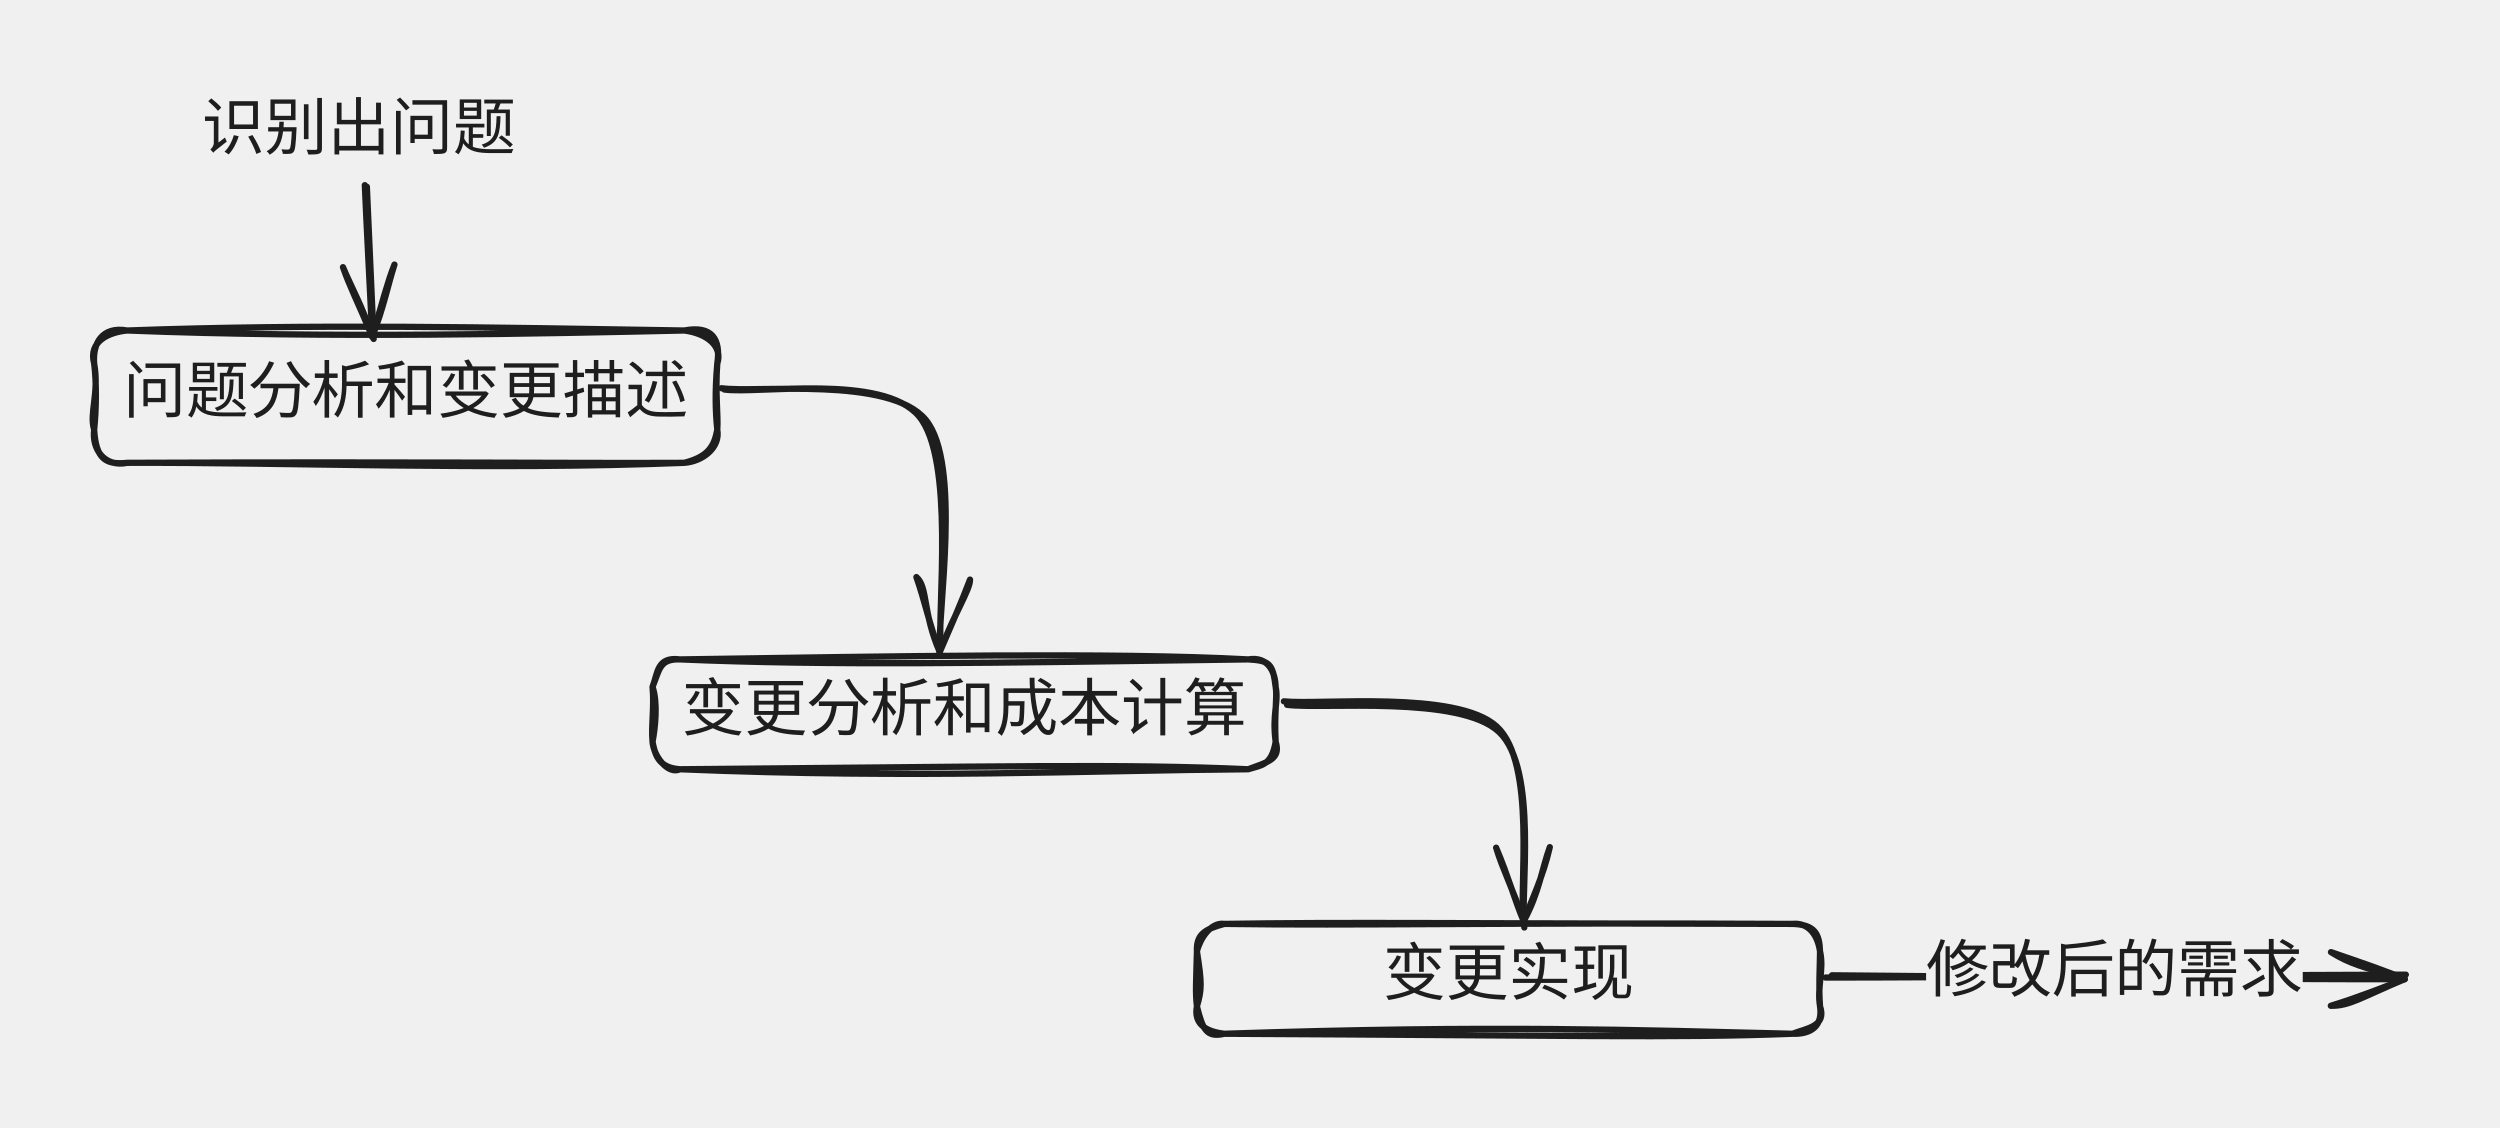
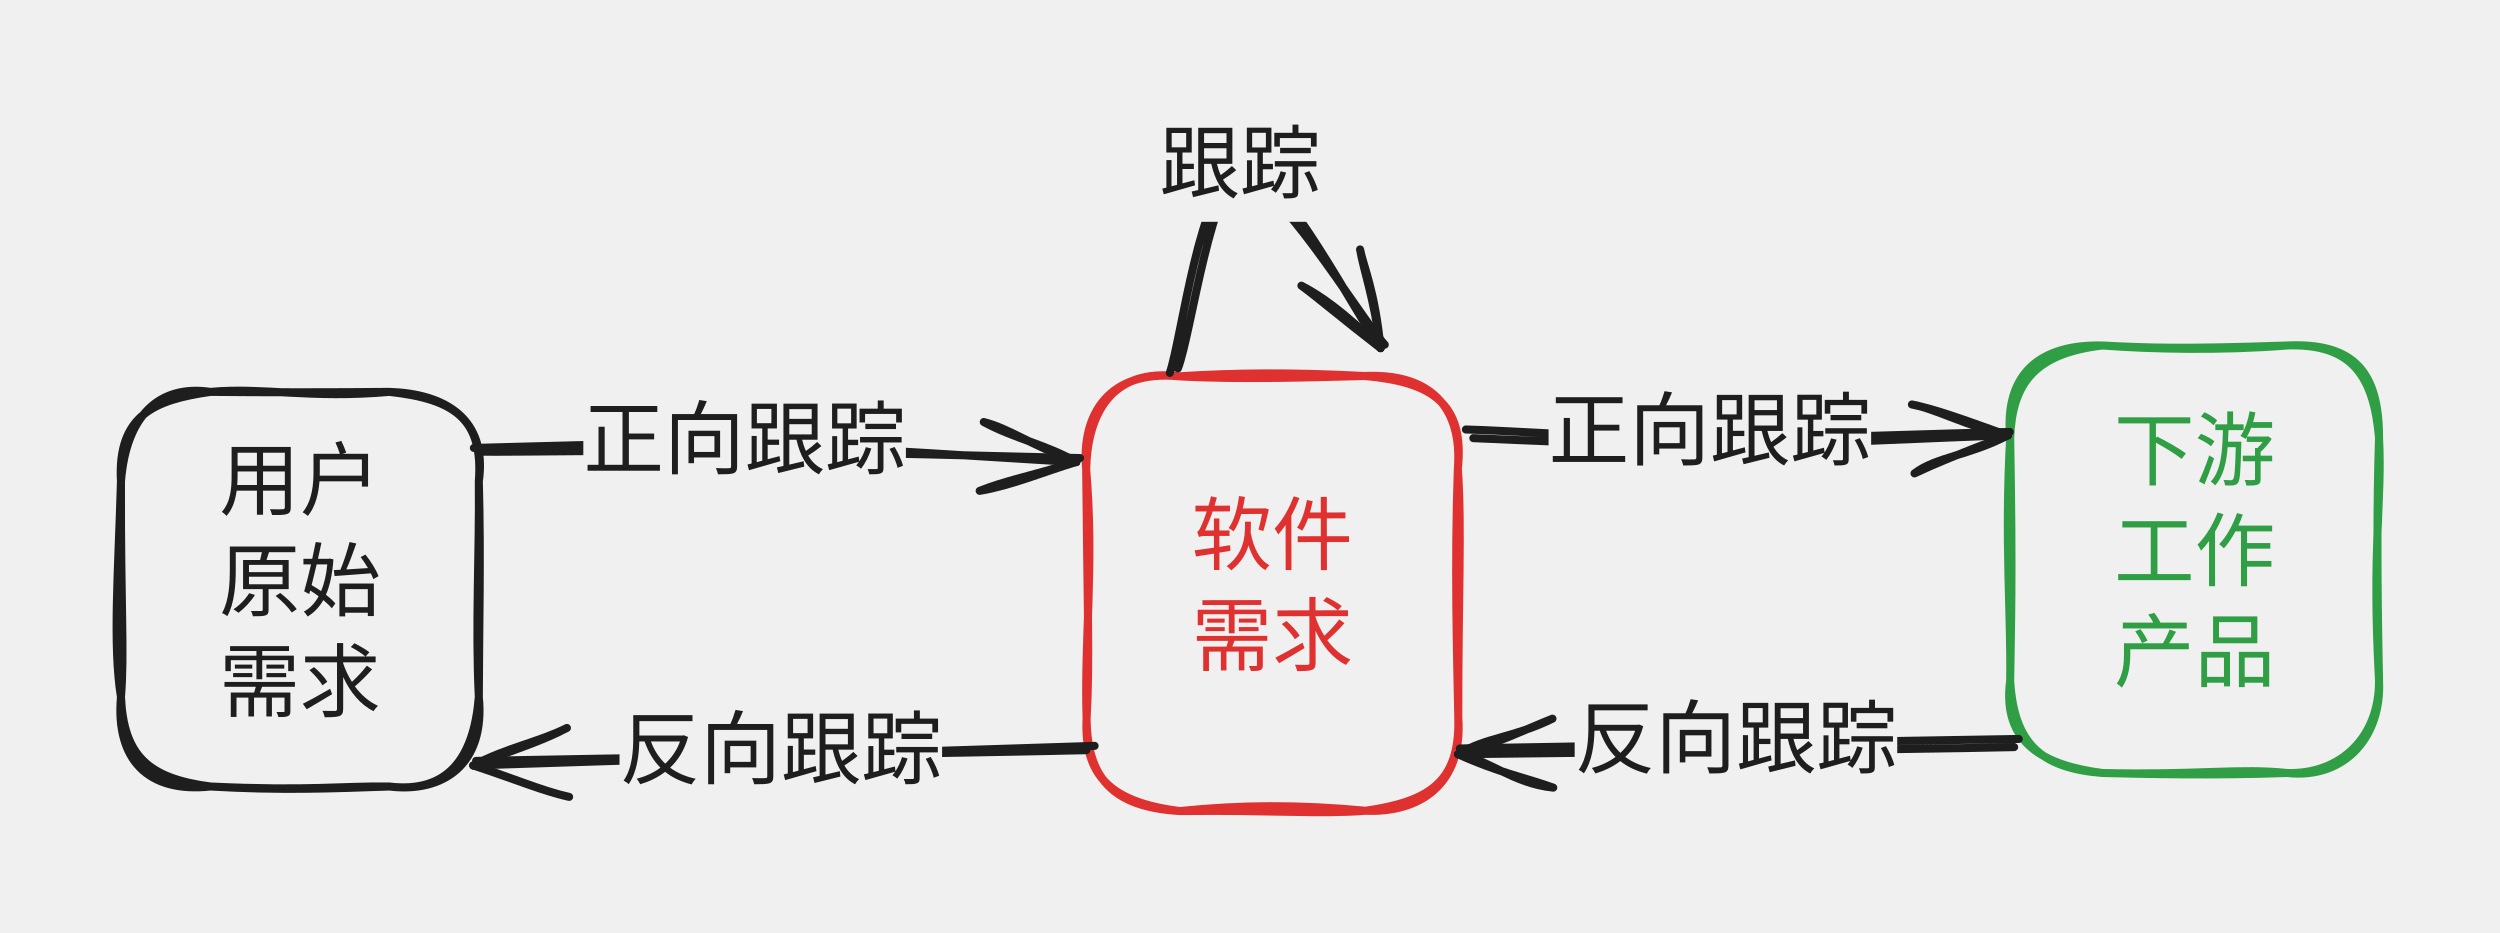
- <svg xmlns="http://www.w3.org/2000/svg" version="1.1" viewBox="0 0 796.48 359.348" width="1592.959" height="718.695">
+ <svg xmlns="http://www.w3.org/2000/svg" version="1.1" viewBox="0 0 620.01 231.189" width="1240.02" height="462.378">
  <defs>
    <style class="style-fonts">
-       @font-face { font-family: Xiaolai; src: url(https://esm.sh/@excalidraw/excalidraw@0.18.0/dist/prod/fonts/Xiaolai/Xiaolai-Regular-06c77b8c66e51ed6c63ccb502dd8b8af.woff2); }
-       @font-face { font-family: Xiaolai; src: url(https://esm.sh/@excalidraw/excalidraw@0.18.0/dist/prod/fonts/Xiaolai/Xiaolai-Regular-0facdf1ea213ba40261022f5d5ed4493.woff2); }
+       @font-face { font-family: Xiaolai; src: url(https://esm.sh/@excalidraw/excalidraw@0.18.0/dist/prod/fonts/Xiaolai/Xiaolai-Regular-87599f94b6cc129d505b375798d0d751.woff2); }
+       @font-face { font-family: Xiaolai; src: url(https://esm.sh/@excalidraw/excalidraw@0.18.0/dist/prod/fonts/Xiaolai/Xiaolai-Regular-353f33792a8f60dc69323ddf635a269e.woff2); }
      @font-face { font-family: Xiaolai; src: url(https://esm.sh/@excalidraw/excalidraw@0.18.0/dist/prod/fonts/Xiaolai/Xiaolai-Regular-f8ee5d36068a42b51d0e4a1116cfcec1.woff2); }
-       @font-face { font-family: Xiaolai; src: url(https://esm.sh/@excalidraw/excalidraw@0.18.0/dist/prod/fonts/Xiaolai/Xiaolai-Regular-79d494361ae093b69e74ee9dbe65bfd4.woff2); }
      @font-face { font-family: Xiaolai; src: url(https://esm.sh/@excalidraw/excalidraw@0.18.0/dist/prod/fonts/Xiaolai/Xiaolai-Regular-74e2263a91439c25b91d5132ce9f4d62.woff2); }
      @font-face { font-family: Xiaolai; src: url(https://esm.sh/@excalidraw/excalidraw@0.18.0/dist/prod/fonts/Xiaolai/Xiaolai-Regular-145aa02cdd91946e67dc934e1acffe75.woff2); }</style>
  </defs>
-   <rect x="0" y="0" width="796.48" height="359.348" fill="transparent" />
-   <g stroke-linecap="round" transform="translate(30 105.293) rotate(0 99.25977 21.08008)">
-     <path d="M10.54 0 C75.48 2.55, 143.79 0.97, 187.98 0 M10.54 0 C69.2 -2.13, 126.63 -1, 187.98 0 M187.98 0 C195.1 0.88, 200.36 4.98, 198.52 10.54 M187.98 0 C197 -1.7, 199.67 2.84, 198.52 10.54 M198.52 10.54 C197.76 19.38, 197.92 25.74, 198.52 31.62 M198.52 10.54 C197.82 19.72, 198.86 27.23, 198.52 31.62 M198.52 31.62 C199.56 37.34, 193.78 41.78, 187.98 42.16 M198.52 31.62 C197.54 36.82, 195.75 40.18, 187.98 42.16 M187.98 42.16 C126.43 44.6, 59.91 41.95, 10.54 42.16 M187.98 42.16 C148.6 42.34, 107.73 41.78, 10.54 42.16 M10.54 42.16 C3.14 43.67, -0.79 37.64, 0 31.62 M10.54 42.16 C3.63 42.87, 0.56 40.93, 0 31.62 M0 31.62 C-1.65 26.49, 1.67 20.03, 0 10.54 M0 31.62 C0.72 24.62, 0.74 16.45, 0 10.54 M0 10.54 C-1.95 3.39, 4.83 0.52, 10.54 0 M0 10.54 C-0.53 4.24, 2.41 -1.45, 10.54 0" stroke="#1e1e1e" stroke-width="2" fill="none" />
+   <rect x="0" y="0" width="620.01" height="231.189" fill="transparent" />
+   <g stroke-linecap="round" transform="translate(30 97.1881) rotate(0 44.375 48.93555)">
+     <path d="M22.19 0 C35.47 -1.2, 46.75 1.74, 66.56 0 M22.19 0 C36.36 0.14, 53.06 0.13, 66.56 0 M66.56 0 C83.04 1.79, 89.89 6.93, 88.75 22.19 M66.56 0 C80.38 0.43, 90.94 6.67, 88.75 22.19 M88.75 22.19 C89.27 41.02, 88.79 58.69, 88.75 75.68 M88.75 22.19 C88.94 39.52, 87.88 57.9, 88.75 75.68 M88.75 75.68 C87.5 90.97, 80.96 99.58, 66.56 97.87 M88.75 75.68 C90.39 92.47, 79.87 99.49, 66.56 97.87 M66.56 97.87 C51.81 98.38, 39.46 98.87, 22.19 97.87 M66.56 97.87 C55.34 97.68, 46.47 99.01, 22.19 97.87 M22.19 97.87 C6.53 99.54, -1.35 91.07, 0 75.68 M22.19 97.87 C6.68 95.84, 0.68 90.19, 0 75.68 M0 75.68 C-2.07 62.78, -0.65 44.72, 0 22.19 M0 75.68 C0.89 64.5, -0.09 53.86, 0 22.19 M0 22.19 C-0.92 5.67, 8.43 1.98, 22.19 0 M0 22.19 C1.29 5.86, 9.5 -1.88, 22.19 0" stroke="#1e1e1e" stroke-width="2" fill="none" />
  </g>
-   <g transform="translate(39.25977 113.873) rotate(0 90 12.5)">
-     <text x="90" y="17.62" font-family="Excalifont, Xiaolai, Segoe UI Emoji" font-size="20px" fill="#1e1e1e" text-anchor="middle" style="white-space: pre;" direction="ltr" dominant-baseline="alphabetic">问题分析和变更描述</text>
+   <g transform="translate(54.375 108.6236) rotate(0 20 37.5)">
+     <text x="20" y="17.62" font-family="Excalifont, Xiaolai, Segoe UI Emoji" font-size="20px" fill="#1e1e1e" text-anchor="middle" style="white-space: pre;" direction="ltr" dominant-baseline="alphabetic">用户</text>
+     <text x="20" y="42.62" font-family="Excalifont, Xiaolai, Segoe UI Emoji" font-size="20px" fill="#1e1e1e" text-anchor="middle" style="white-space: pre;" direction="ltr" dominant-baseline="alphabetic">原始</text>
+     <text x="20" y="67.62" font-family="Excalifont, Xiaolai, Segoe UI Emoji" font-size="20px" fill="#1e1e1e" text-anchor="middle" style="white-space: pre;" direction="ltr" dominant-baseline="alphabetic">需求</text>
  </g>
-   <g stroke-linecap="round" transform="translate(207.8926 210.0801) rotate(0 99.25977 17.5)">
-     <path d="M8.75 0 C76.35 -1, 146.8 -2.32, 189.77 0 M8.75 0 C56.6 2.04, 106.83 1.16, 189.77 0 M189.77 0 C196.44 0.41, 197.6 1.11, 198.52 8.75 M189.77 0 C196.33 -1.11, 198.4 4.27, 198.52 8.75 M198.52 8.75 C199.56 13.96, 197.33 17.09, 198.52 26.25 M198.52 8.75 C199.1 12.1, 198.03 16.89, 198.52 26.25 M198.52 26.25 C197.2 34, 193.82 33.69, 189.77 35 M198.52 26.25 C200.32 31.91, 195.77 32.73, 189.77 35 M189.77 35 C138.83 35.36, 84.44 38.12, 8.75 35 M189.77 35 C149.75 33.19, 111.24 34.18, 8.75 35 M8.75 35 C4.87 36.86, 0.3 30.67, 0 26.25 M8.75 35 C1.64 34.52, 0.8 30.14, 0 26.25 M0 26.25 C0.87 21.87, 1.72 13.65, 0 8.75 M0 26.25 C-0.48 20.83, 0.6 15.6, 0 8.75 M0 8.75 C1.74 4.21, 1.38 -0.96, 8.75 0 M0 8.75 C2.26 3.27, 2.16 -0.21, 8.75 0" stroke="#1e1e1e" stroke-width="2" fill="none" />
+   <g stroke-linecap="round" transform="translate(269.4277 93.28966) rotate(359.9014 46.08789 53.91016)">
+     <path d="M23.04 0 C38.09 0.9, 57.28 0.26, 69.13 0 M23.04 0 C37.24 -0.86, 50.76 -0.98, 69.13 0 M69.13 0 C85.83 1.5, 93.92 6.82, 92.18 23.04 M69.13 0 C85.43 -0.74, 93.38 7.8, 92.18 23.04 M92.18 23.04 C93.17 37.59, 92.19 55.28, 92.18 84.78 M92.18 23.04 C91.29 46.74, 91.91 69.18, 92.18 84.78 M92.18 84.78 C93.35 101.3, 82.64 108.41, 69.13 107.82 M92.18 84.78 C92.61 100.77, 84.93 105.57, 69.13 107.82 M69.13 107.82 C52.64 106.23, 38.17 106.28, 23.04 107.82 M69.13 107.82 C57.72 108.7, 46.03 107.58, 23.04 107.82 M23.04 107.82 C8.01 106.83, 0.09 101.12, 0 84.78 M23.04 107.82 C5.52 105.54, -0.69 98.73, 0 84.78 M0 84.78 C-0.6 65.06, 2 47, 0 23.04 M0 84.78 C0.83 70.63, 0.24 56.76, 0 23.04 M0 23.04 C-1.25 9.11, 5.94 -1.7, 23.04 0 M0 23.04 C0.32 9.49, 6.19 -2.17, 23.04 0" stroke="#e03131" stroke-width="2" fill="none" />
  </g>
-   <g transform="translate(217.1523 215.0801) rotate(0 90 12.5)">
-     <text x="90" y="17.62" font-family="Excalifont, Xiaolai, Segoe UI Emoji" font-size="20px" fill="#1e1e1e" text-anchor="middle" style="white-space: pre;" direction="ltr" dominant-baseline="alphabetic">变更分析和成本计算</text>
+   <g transform="translate(295.5156 122.1998) rotate(359.9014 20 25)">
+     <text x="20" y="17.62" font-family="Excalifont, Xiaolai, Segoe UI Emoji" font-size="20px" fill="#e03131" text-anchor="middle" style="white-space: pre;" direction="ltr" dominant-baseline="alphabetic">软件</text>
+     <text x="20" y="42.62" font-family="Excalifont, Xiaolai, Segoe UI Emoji" font-size="20px" fill="#e03131" text-anchor="middle" style="white-space: pre;" direction="ltr" dominant-baseline="alphabetic">需求</text>
  </g>
-   <g stroke-linecap="round" transform="translate(381.3262 294.3477) rotate(0 99.25977 17.5)">
-     <path d="M8.75 0 C50.3 0.61, 95.96 -0.47, 189.77 0 M8.75 0 C45.48 -0.6, 83.34 -0.14, 189.77 0 M189.77 0 C193.71 -0.45, 197.52 2.08, 198.52 8.75 M189.77 0 C196.78 0.22, 198.35 3.06, 198.52 8.75 M198.52 8.75 C199.87 14.62, 197.49 20.09, 198.52 26.25 M198.52 8.75 C198.49 13.65, 198.05 20.23, 198.52 26.25 M198.52 26.25 C199.45 32.55, 195.68 35.2, 189.77 35 M198.52 26.25 C200.68 32.68, 194.23 33.26, 189.77 35 M189.77 35 C141.44 33.84, 94.12 32.14, 8.75 35 M189.77 35 C152.8 36.45, 117.45 35.51, 8.75 35 M8.75 35 C3.1 36.31, 1.86 33.75, 0 26.25 M8.75 35 C2.4 34.29, -1.01 31.56, 0 26.25 M0 26.25 C1.57 21.02, 1.6 18.84, 0 8.75 M0 26.25 C-0.52 21.84, -0.24 18.46, 0 8.75 M0 8.75 C-0.23 3.31, 2.53 1.66, 8.75 0 M0 8.75 C1.01 4.63, 4.5 -0.66, 8.75 0" stroke="#1e1e1e" stroke-width="2" fill="none" />
+   <g stroke-linecap="round" transform="translate(498.5293 85.68419) rotate(0 45.74023 53.00977)">
+     <path d="M22.87 0 C34.83 0.91, 52.42 1.3, 68.61 0 M22.87 0 C33.82 0.57, 42.69 0.9, 68.61 0 M68.61 0 C85.3 -0.79, 91.5 6.57, 91.48 22.87 M68.61 0 C84.87 -0.59, 90.13 7.66, 91.48 22.87 M91.48 22.87 C92.3 38.76, 89.65 49.49, 91.48 83.15 M91.48 22.87 C90.96 39.11, 90.95 57.13, 91.48 83.15 M91.48 83.15 C92.17 96.75, 83.28 107.64, 68.61 106.02 M91.48 83.15 C91.56 97.27, 81.78 106.47, 68.61 106.02 M68.61 106.02 C56.92 104.77, 46.42 106.58, 22.87 106.02 M68.61 106.02 C50.3 106.68, 33.5 106.27, 22.87 106.02 M22.87 106.02 C7.46 104.78, 0.94 98.6, 0 83.15 M22.87 106.02 C8.52 104.17, -2.06 98.69, 0 83.15 M0 83.15 C0.27 66.8, -1.43 48.75, 0 22.87 M0 83.15 C0.17 70.07, 0.64 58.35, 0 22.87 M0 22.87 C-1.48 6.68, 7.66 -0.34, 22.87 0 M0 22.87 C0.5 9.61, 5.89 1.99, 22.87 0" stroke="#2f9e44" stroke-width="2" fill="none" />
  </g>
-   <g transform="translate(440.5859 299.3477) rotate(0 40 12.5)">
-     <text x="40" y="17.62" font-family="Excalifont, Xiaolai, Segoe UI Emoji" font-size="20px" fill="#1e1e1e" text-anchor="middle" style="white-space: pre;" direction="ltr" dominant-baseline="alphabetic">变更实现</text>
+   <g transform="translate(524.2695 101.194) rotate(0 20 37.5)">
+     <text x="20" y="17.62" font-family="Excalifont, Xiaolai, Segoe UI Emoji" font-size="20px" fill="#2f9e44" text-anchor="middle" style="white-space: pre;" direction="ltr" dominant-baseline="alphabetic">下游</text>
+     <text x="20" y="42.62" font-family="Excalifont, Xiaolai, Segoe UI Emoji" font-size="20px" fill="#2f9e44" text-anchor="middle" style="white-space: pre;" direction="ltr" dominant-baseline="alphabetic">工作</text>
+     <text x="20" y="67.62" font-family="Excalifont, Xiaolai, Segoe UI Emoji" font-size="20px" fill="#2f9e44" text-anchor="middle" style="white-space: pre;" direction="ltr" dominant-baseline="alphabetic">产品</text>
  </g>
-   <g stroke-linecap="round">
-     <g transform="translate(116.8398 59.56641) rotate(0 1.117188 23.98828)">
-       <path d="M0.04 -0.06 C0.4 7.96, 1.86 40.45, 2.2 48.42 M-0.61 -0.57 C-0.32 7.28, 1.37 39.54, 1.76 47.68" stroke="#1e1e1e" stroke-width="2" fill="none" />
+   <g mask="url(#mask-UqiOanEDKL4ymzCvjmnei)" stroke-linecap="round">
+     <g transform="translate(118.8031 111.8408) rotate(0 74.66895 0.7349729)">
+       <path d="M0.12 0.19 C11.16 0.27, 41.64 -0.27, 66.47 -0.01 C91.29 0.25, 135.05 1.48, 149.04 1.76 M-1.28 -0.75 C9.65 -0.95, 40.93 -2.24, 65.83 -1.65 C90.73 -1.07, 134.49 2.08, 148.12 2.75" stroke="#1e1e1e" stroke-width="2" fill="none" />
    </g>
-     <g transform="translate(116.8398 59.56641) rotate(0 1.117188 23.98828)">
-       <path d="M-7.57 25.55 C-4.83 32.13, -1.11 38.61, 1.76 47.68 M-7.57 25.55 C-5.62 31.3, -2.76 36.91, 1.76 47.68" stroke="#1e1e1e" stroke-width="2" fill="none" />
+     <g transform="translate(118.8031 111.8408) rotate(0 74.66895 0.7349729)">
+       <path d="M124.16 9.89 C132.04 8.62, 140.77 4.88, 148.12 2.75 M124.16 9.89 C130.65 7.33, 135.16 6.64, 148.12 2.75" stroke="#1e1e1e" stroke-width="2" fill="none" />
    </g>
-     <g transform="translate(116.8398 59.56641) rotate(0 1.117188 23.98828)">
-       <path d="M8.83 24.73 C6.65 31.57, 5.44 38.28, 1.76 47.68 M8.83 24.73 C6.5 30.63, 5.09 36.45, 1.76 47.68" stroke="#1e1e1e" stroke-width="2" fill="none" />
+     <g transform="translate(118.8031 111.8408) rotate(0 74.66895 0.7349729)">
+       <path d="M125.17 -7.18 C132.67 -3.08, 141.08 -1.46, 148.12 2.75 M125.17 -7.18 C131.57 -5.52, 135.83 -1.99, 148.12 2.75" stroke="#1e1e1e" stroke-width="2" fill="none" />
    </g>
  </g>
-   <mask />
-   <g transform="translate(64.30469 30) rotate(0 50 12.5)">
-     <text x="0" y="17.62" font-family="Excalifont, Xiaolai, Segoe UI Emoji" font-size="20px" fill="#1e1e1e" text-anchor="start" style="white-space: pre;" direction="ltr" dominant-baseline="alphabetic">识别出问题</text>
+   <mask id="mask-UqiOanEDKL4ymzCvjmnei">
+     <rect x="0" y="0" fill="#fff" width="368.141" height="215.147" />
+     <rect x="144.668" y="98.422" fill="#000" width="80" height="25" opacity="1" />
+   </mask>
+   <g transform="translate(144.668 98.42248) rotate(0 48.01343 13.88964)">
+     <text x="40" y="17.62" font-family="Excalifont, Xiaolai, Segoe UI Emoji" font-size="20px" fill="#1e1e1e" text-anchor="middle" style="white-space: pre;" direction="ltr" dominant-baseline="alphabetic">正向跟踪</text>
  </g>
-   <g stroke-linecap="round">
-     <g transform="translate(229.7695 122.9023) rotate(0 34.5293 41.65039)">
-       <path d="M1.01 1.2 C11.68 2.7, 51.51 -4, 63 9.71 C74.48 23.41, 68.87 71.14, 69.94 83.43 M0.07 0.78 C11.2 2.35, 53.56 -3.18, 65.15 10.83 C76.74 24.83, 68.85 72.52, 69.63 84.82" stroke="#1e1e1e" stroke-width="2" fill="none" />
+   <g mask="url(#mask-orivWwCzbYTWPKCdP49qq)" stroke-linecap="round">
+     <g transform="translate(290.4618 92.59142) rotate(0 26.74745 -25.04571)">
+       <path d="M-0.35 -0.11 C2.5 -8.17, 7.32 -47.99, 16.21 -49.16 C25.1 -50.33, 46.57 -14.18, 52.96 -7.11 M1.66 -1.22 C4.97 -9.53, 10.09 -49.95, 18.47 -50.79 C26.84 -51.63, 46.38 -13.74, 51.92 -6.25" stroke="#1e1e1e" stroke-width="2" fill="none" />
    </g>
-     <g transform="translate(229.7695 122.9023) rotate(0 34.5293 41.65039)">
-       <path d="M62.19 60.95 C65.9 64.15, 64.15 72.42, 69.63 84.82 M62.19 60.95 C64.8 68.38, 66.52 76.66, 69.63 84.82" stroke="#1e1e1e" stroke-width="2" fill="none" />
+     <g transform="translate(290.4618 92.59142) rotate(0 26.74745 -25.04571)">
+       <path d="M32.29 -21.74 C36.43 -19.62, 42.6 -15.57, 51.92 -6.25 M32.29 -21.74 C36.32 -18.81, 42.31 -13.65, 51.92 -6.25" stroke="#1e1e1e" stroke-width="2" fill="none" />
    </g>
-     <g transform="translate(229.7695 122.9023) rotate(0 34.5293 41.65039)">
-       <path d="M79.27 61.75 C79.38 64.92, 74.03 73.02, 69.63 84.82 M79.27 61.75 C76.57 68.95, 72.98 76.98, 69.63 84.82" stroke="#1e1e1e" stroke-width="2" fill="none" />
+     <g transform="translate(290.4618 92.59142) rotate(0 26.74745 -25.04571)">
+       <path d="M46.84 -30.73 C47.63 -26.63, 50.52 -20.55, 51.92 -6.25 M46.84 -30.73 C47.64 -25.82, 50.32 -18.61, 51.92 -6.25" stroke="#1e1e1e" stroke-width="2" fill="none" />
    </g>
  </g>
-   <mask />
-   <g stroke-linecap="round">
-     <g transform="translate(409.2148 224.6836) rotate(0 37.66797 35.10547)">
-       <path d="M0.84 -0.13 C12.3 1.37, 55.77 -3.31, 68.37 8.51 C80.96 20.34, 75.08 60.44, 76.42 70.81 M-0.18 -1.24 C11.19 -0.04, 54.89 -4.9, 67.62 6.77 C80.35 18.44, 74.63 58.5, 76.22 68.79" stroke="#1e1e1e" stroke-width="2" fill="none" />
+   <mask id="mask-orivWwCzbYTWPKCdP49qq">
+     <rect x="0" y="0" fill="#fff" width="443.957" height="242.683" />
+     <rect x="287.537" y="30" fill="#000" width="40" height="25" opacity="1" />
+   </mask>
+   <g transform="translate(287.5369 30) rotate(0 29.23001 37.13144)">
+     <text x="20" y="17.62" font-family="Excalifont, Xiaolai, Segoe UI Emoji" font-size="20px" fill="#1e1e1e" text-anchor="middle" style="white-space: pre;" direction="ltr" dominant-baseline="alphabetic">跟踪</text>
+   </g>
+   <g mask="url(#mask-wfYemS9Tpalj0JjcIwhua)" stroke-linecap="round">
+     <g transform="translate(364.2245 107.3953) rotate(0 66.82519 0.6698286)">
+       <path d="M-0.68 -0.88 C9.17 -0.67, 36.47 1.32, 58.95 1.42 C81.44 1.52, 121.76 -0.08, 134.21 -0.27 M1.17 1.27 C11.4 1.68, 39.11 3.12, 61.21 3 C83.3 2.88, 121.62 0.88, 133.73 0.58" stroke="#1e1e1e" stroke-width="2" fill="none" />
    </g>
-     <g transform="translate(409.2148 224.6836) rotate(0 37.66797 35.10547)">
-       <path d="M67.44 45.38 C69.48 52.24, 73.26 59.68, 76.22 68.79 M67.44 45.38 C71.35 54.53, 73.46 62.43, 76.22 68.79" stroke="#1e1e1e" stroke-width="2" fill="none" />
+     <g transform="translate(364.2245 107.3953) rotate(0 66.82519 0.6698286)">
+       <path d="M110.58 10.01 C115.8 5.96, 124.1 5.61, 133.73 0.58 M110.58 10.01 C116.2 7.37, 121.17 5.34, 133.73 0.58" stroke="#1e1e1e" stroke-width="2" fill="none" />
    </g>
-     <g transform="translate(409.2148 224.6836) rotate(0 37.66797 35.10547)">
-       <path d="M84.54 45.21 C81.99 52.24, 81.18 59.72, 76.22 68.79 M84.54 45.21 C82.46 54.5, 78.59 62.46, 76.22 68.79" stroke="#1e1e1e" stroke-width="2" fill="none" />
+     <g transform="translate(364.2245 107.3953) rotate(0 66.82519 0.6698286)">
+       <path d="M109.94 -7.08 C115.36 -6.19, 123.85 -1.59, 133.73 0.58 M109.94 -7.08 C115.71 -5.87, 120.81 -4.05, 133.73 0.58" stroke="#1e1e1e" stroke-width="2" fill="none" />
    </g>
  </g>
-   <mask />
-   <g mask="url(#mask-ntxzGzztYKj5HORJAtw8f)" stroke-linecap="round">
-     <g transform="translate(581.8711 310.8281) rotate(0 91.76562 -0.05078125)">
-       <path d="M-0.28 0.61 C30.67 0.66, 153.88 -0.31, 184.61 -0.31 M1.78 -0.11 C32.76 0.18, 153.92 1.33, 184.23 1.12" stroke="#1e1e1e" stroke-width="2" fill="none" />
+   <mask id="mask-wfYemS9Tpalj0JjcIwhua">
+     <rect x="0" y="0" fill="#fff" width="597.875" height="208.735" />
+     <rect x="384.051" y="96.235" fill="#000" width="80" height="25" opacity="1" />
+   </mask>
+   <g transform="translate(384.0508 96.23498) rotate(0 46.93807 12.22465)">
+     <text x="40" y="17.62" font-family="Excalifont, Xiaolai, Segoe UI Emoji" font-size="20px" fill="#1e1e1e" text-anchor="middle" style="white-space: pre;" direction="ltr" dominant-baseline="alphabetic">正向跟踪</text>
+   </g>
+   <g mask="url(#mask-zLb7WjAEg5C8ekZWreqmH)" stroke-linecap="round">
+     <g transform="translate(500.0547 184.3951) rotate(0 -69.53125 0.7226562)">
+       <path d="M0.6 -1.13 C-22.48 -0.79, -114.59 0.81, -138.03 1.23 M-0.54 0.89 C-23.73 1.48, -115.58 2.35, -138.43 2.66" stroke="#1e1e1e" stroke-width="2" fill="none" />
    </g>
-     <g transform="translate(581.8711 310.8281) rotate(0 91.76562 -0.05078125)">
-       <path d="M160.71 9.61 C166.68 9.69, 170.2 7.04, 184.23 1.12 M160.71 9.61 C170.06 6.73, 178.38 3.34, 184.23 1.12" stroke="#1e1e1e" stroke-width="2" fill="none" />
+     <g transform="translate(500.0547 184.3951) rotate(0 -69.53125 0.7226562)">
+       <path d="M-115.04 -6.16 C-124.95 -1.31, -131.38 -1.64, -138.43 2.66 M-115.04 -6.16 C-121.75 -3.51, -129 0.13, -138.43 2.66" stroke="#1e1e1e" stroke-width="2" fill="none" />
    </g>
-     <g transform="translate(581.8711 310.8281) rotate(0 91.76562 -0.05078125)">
-       <path d="M160.76 -7.49 C166.63 -3.85, 170.14 -2.93, 184.23 1.12 M160.76 -7.49 C170.1 -4.25, 178.4 -1.52, 184.23 1.12" stroke="#1e1e1e" stroke-width="2" fill="none" />
+     <g transform="translate(500.0547 184.3951) rotate(0 -69.53125 0.7226562)">
+       <path d="M-114.84 10.94 C-124.71 9.97, -131.21 3.81, -138.43 2.66 M-114.84 10.94 C-121.57 8.51, -128.88 7.07, -138.43 2.66" stroke="#1e1e1e" stroke-width="2" fill="none" />
    </g>
  </g>
-   <mask id="mask-ntxzGzztYKj5HORJAtw8f">
-     <rect x="0" y="0" fill="#fff" width="865.402" height="410.93" />
-     <rect x="613.637" y="298.277" fill="#000" width="120" height="25" opacity="1" />
+   <mask id="mask-zLb7WjAEg5C8ekZWreqmH">
+     <rect x="0" y="0" fill="#fff" width="739.117" height="285.84" />
+     <rect x="390.523" y="172.618" fill="#000" width="80" height="25" opacity="1" />
  </mask>
-   <g transform="translate(613.6367 298.2773) rotate(0 60.40017 12.96849)">
-     <text x="60" y="17.62" font-family="Excalifont, Xiaolai, Segoe UI Emoji" font-size="20px" fill="#1e1e1e" text-anchor="middle" style="white-space: pre;" direction="ltr" dominant-baseline="alphabetic">修改后的需求</text>
+   <g transform="translate(390.5234 172.6178) rotate(0 40.61848 12.54045)">
+     <text x="40" y="17.62" font-family="Excalifont, Xiaolai, Segoe UI Emoji" font-size="20px" fill="#1e1e1e" text-anchor="middle" style="white-space: pre;" direction="ltr" dominant-baseline="alphabetic">反向跟踪</text>
+   </g>
+   <g mask="url(#mask-WbW4YsyT3sMx06Umqw22A)" stroke-linecap="round">
+     <g transform="translate(269.7031 186.0983) rotate(0 -76.06055 1.689453)">
+       <path d="M-0.29 -0.05 C-25.55 0.58, -126.27 2.08, -151.63 2.61 M1.76 -1.12 C-23.61 -0.26, -126.46 2.84, -152.32 3.74" stroke="#1e1e1e" stroke-width="2" fill="none" />
+     </g>
+     <g transform="translate(269.7031 186.0983) rotate(0 -76.06055 1.689453)">
+       <path d="M-129.11 -5.56 C-136.14 -2.04, -144.21 -0.65, -152.32 3.74 M-129.11 -5.56 C-135.41 -2.23, -141.88 -0.33, -152.32 3.74" stroke="#1e1e1e" stroke-width="2" fill="none" />
+     </g>
+     <g transform="translate(269.7031 186.0983) rotate(0 -76.06055 1.689453)">
+       <path d="M-128.56 11.53 C-135.59 9.99, -143.83 6.32, -152.32 3.74 M-128.56 11.53 C-134.86 10.14, -141.48 7.33, -152.32 3.74" stroke="#1e1e1e" stroke-width="2" fill="none" />
+     </g>
+   </g>
+   <mask id="mask-WbW4YsyT3sMx06Umqw22A">
+     <rect x="0" y="0" fill="#fff" width="521.824" height="289.477" />
+     <rect x="153.643" y="175.288" fill="#000" width="80" height="25" opacity="1" />
+   </mask>
+   <g transform="translate(153.6426 175.2877) rotate(0 40.78422 12.12201)">
+     <text x="40" y="17.62" font-family="Excalifont, Xiaolai, Segoe UI Emoji" font-size="20px" fill="#1e1e1e" text-anchor="middle" style="white-space: pre;" direction="ltr" dominant-baseline="alphabetic">反向跟踪</text>
  </g>
</svg>
